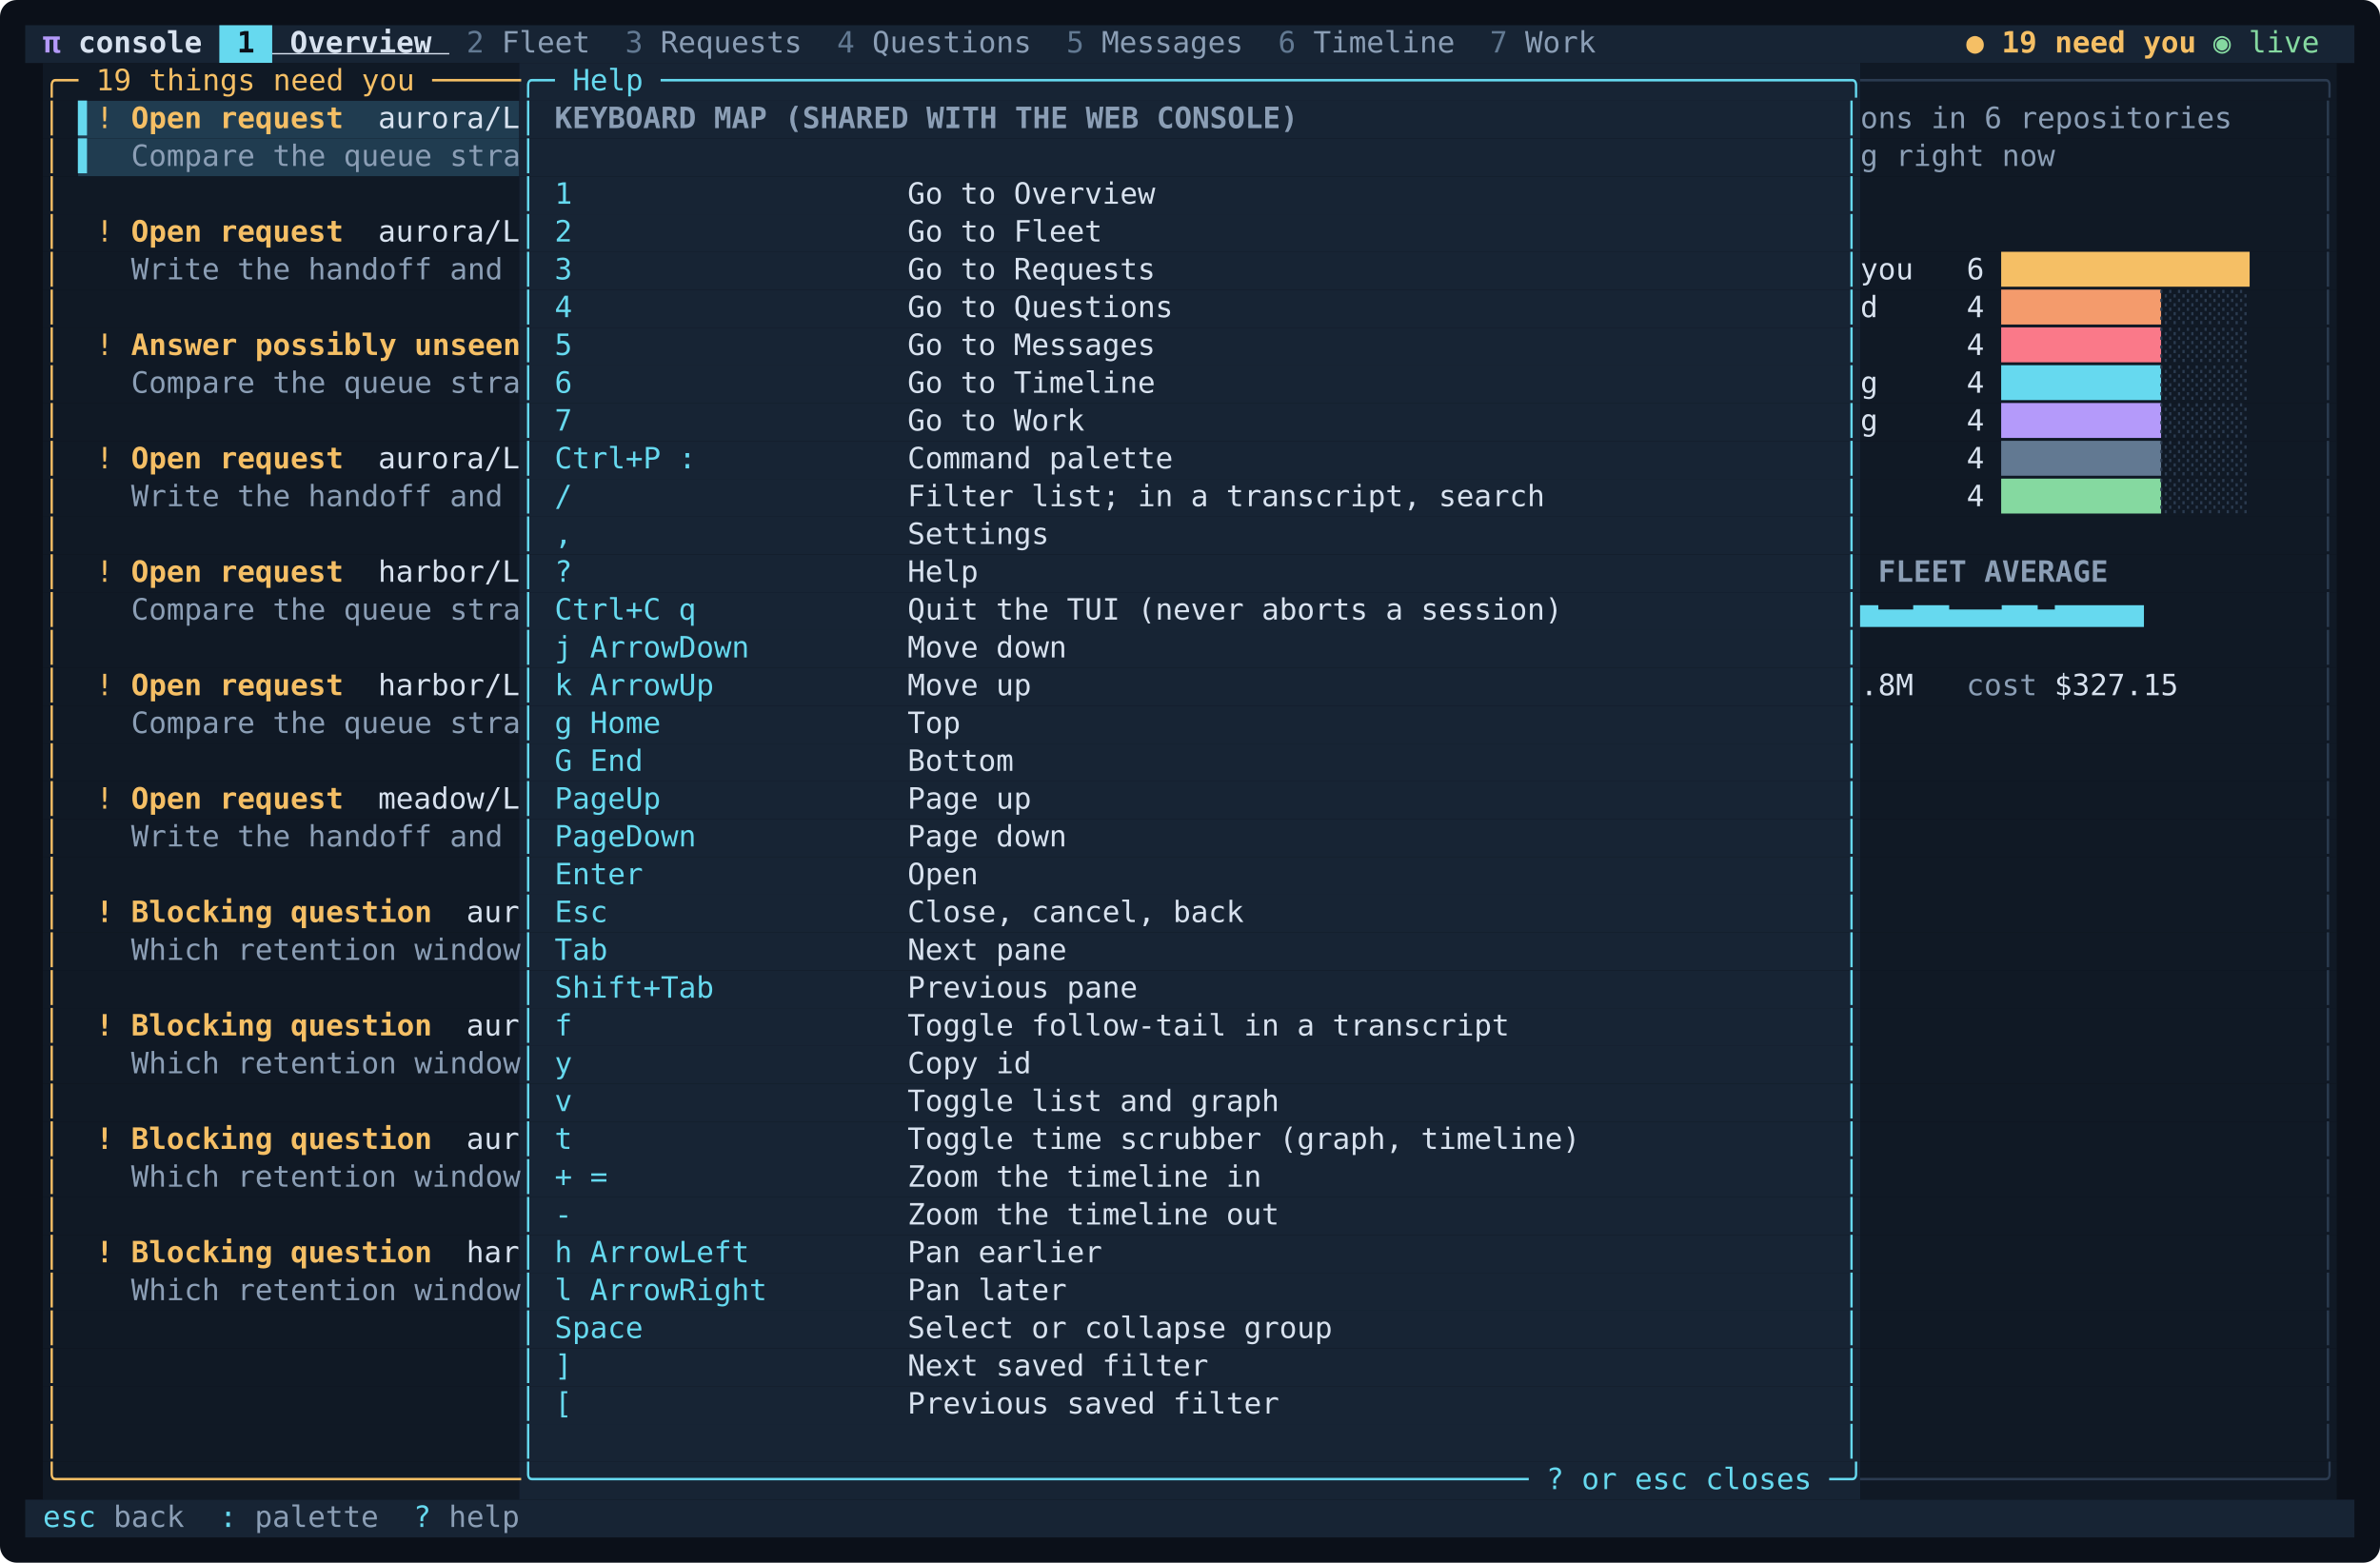
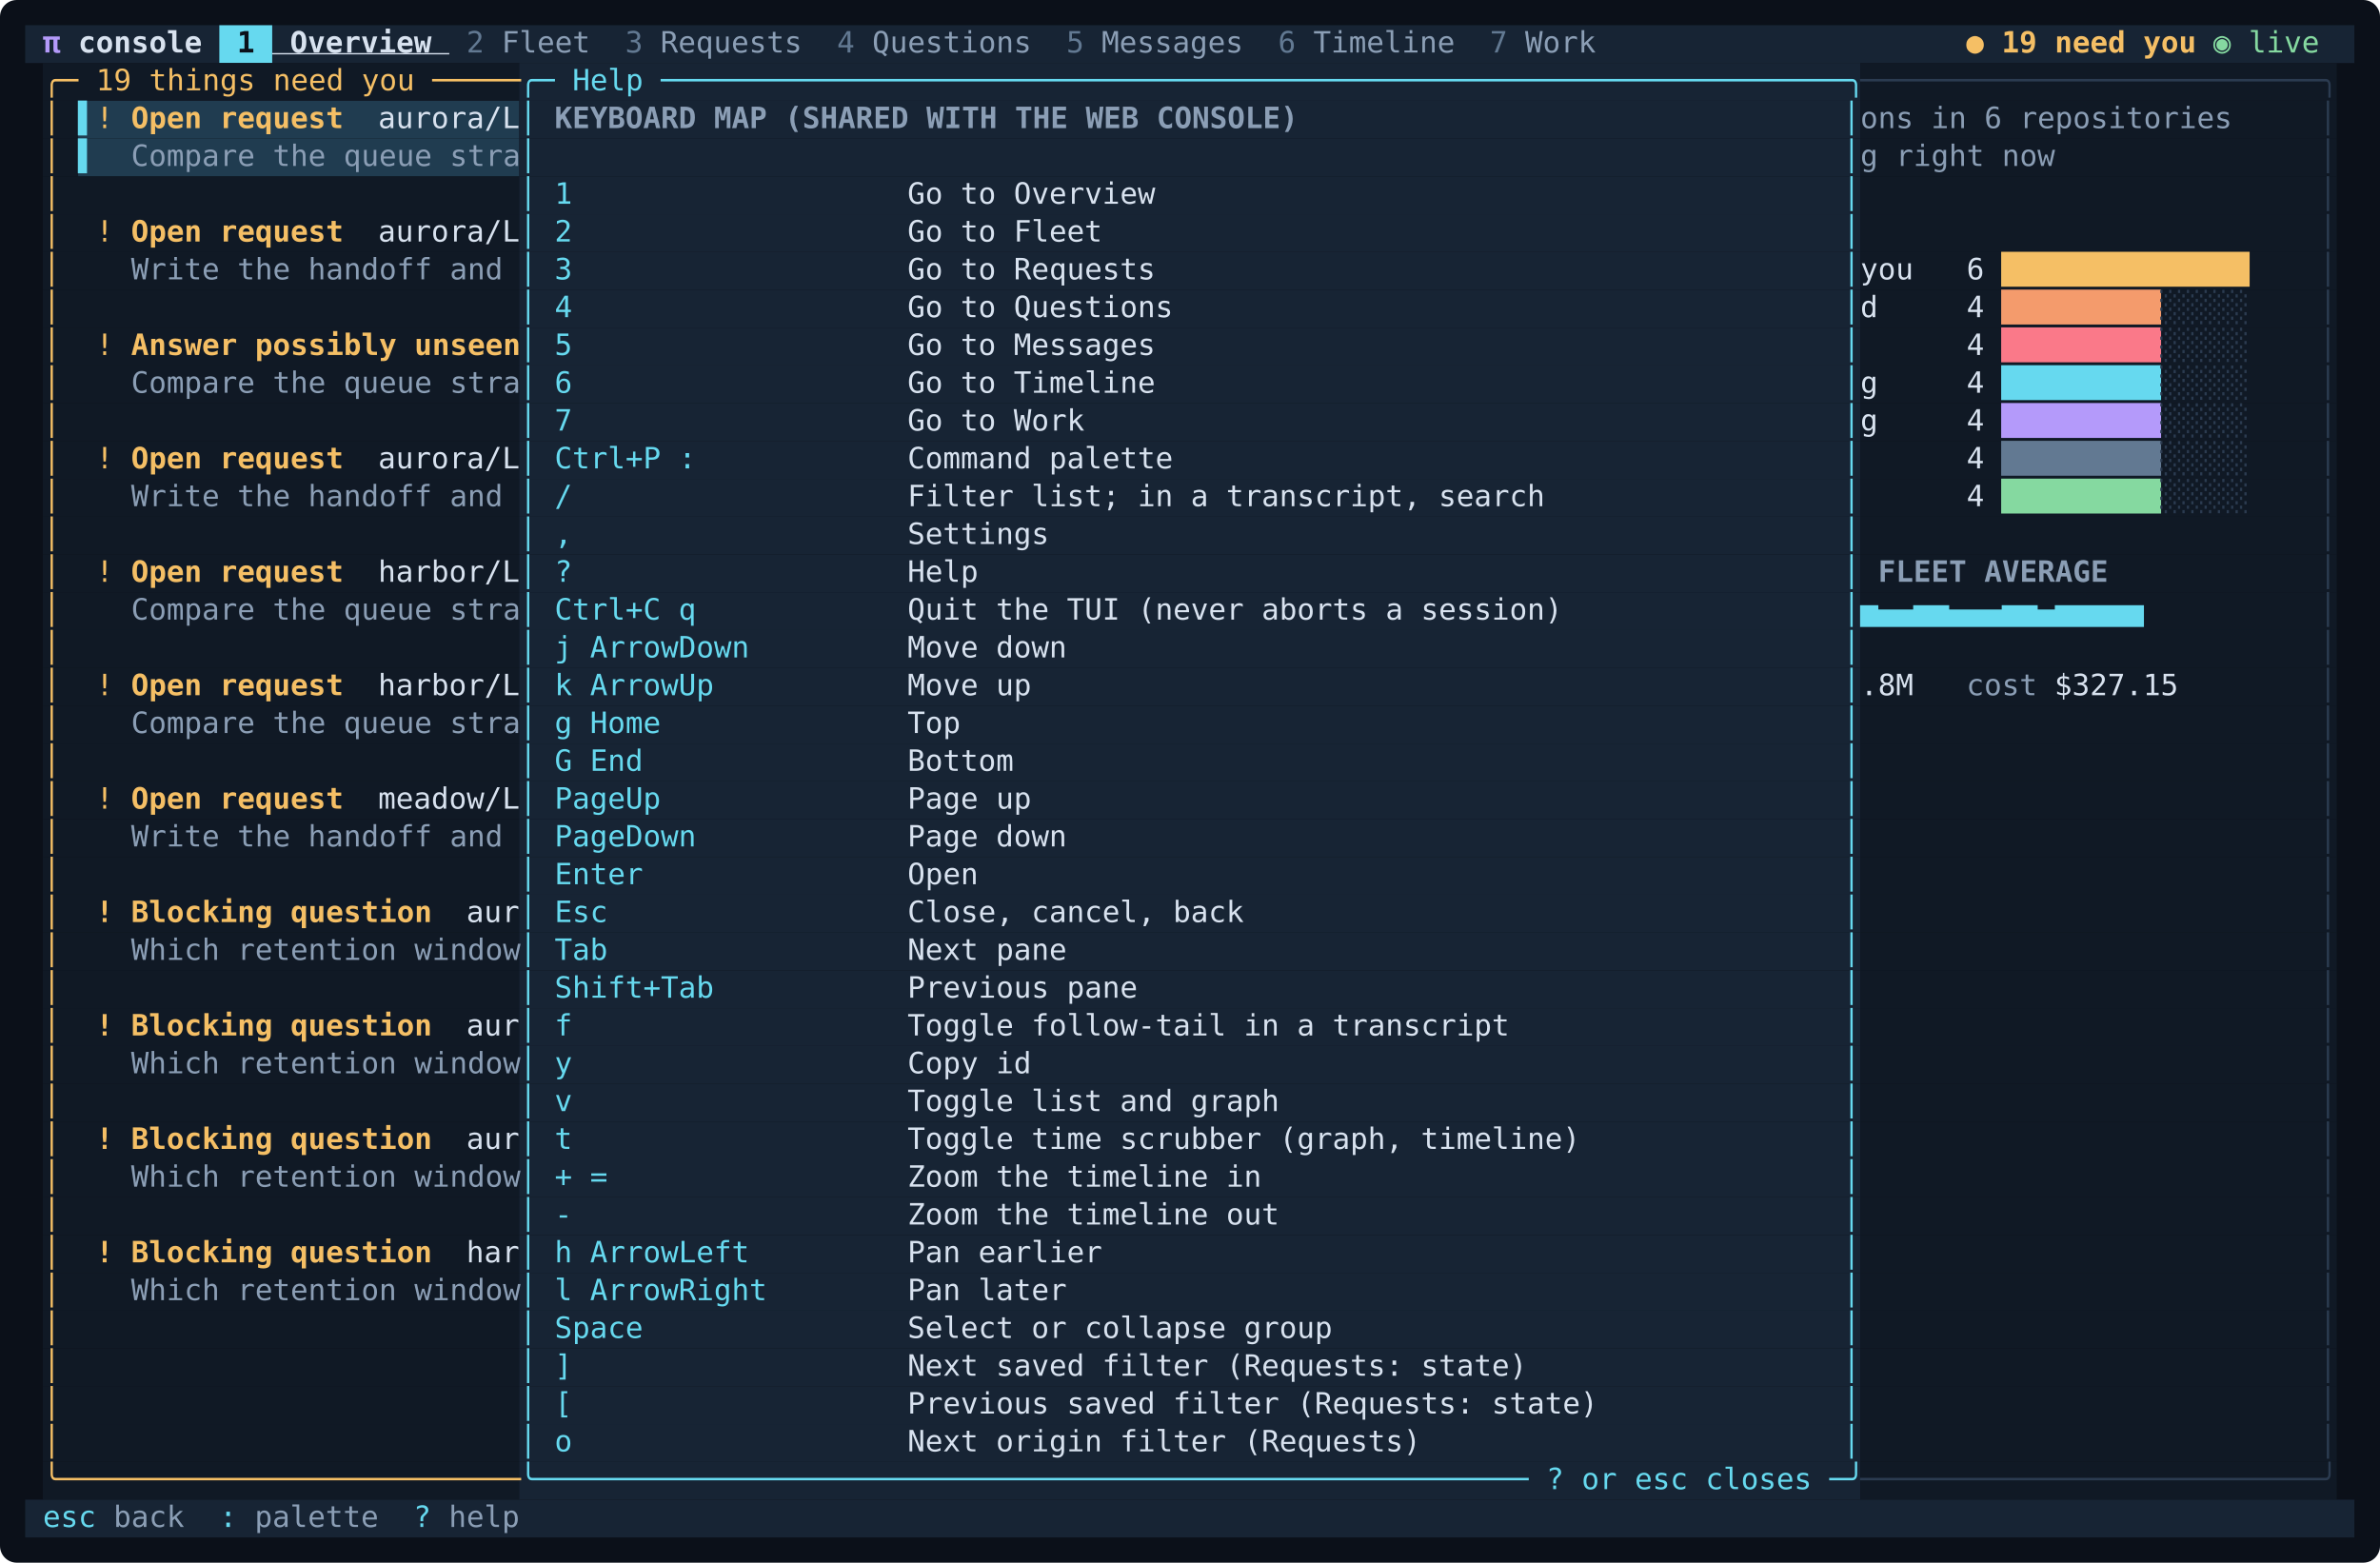
<svg xmlns="http://www.w3.org/2000/svg" width="1133" height="744" viewBox="0 0 1133 744" role="img" aria-label="Help: shared keymap">
  <rect width="100%" height="100%" rx="8" fill="#0b1019" />
  <rect x="12.0" y="12" width="92.4" height="18" fill="#172434" />
  <rect x="104.4" y="12" width="25.2" height="18" fill="#66d9ef" />
  <rect x="129.6" y="12" width="991.2" height="18" fill="#172434" />
  <rect x="20.4" y="30" width="226.8" height="18" fill="#101925" />
  <rect x="247.2" y="30" width="638.4" height="18" fill="#172434" />
  <rect x="885.6" y="30" width="226.8" height="18" fill="#101925" />
  <rect x="20.4" y="48" width="16.8" height="18" fill="#101925" />
  <rect x="37.2" y="48" width="210.0" height="18" fill="#203c50" />
  <rect x="247.2" y="48" width="638.4" height="18" fill="#172434" />
  <rect x="885.6" y="48" width="226.8" height="18" fill="#101925" />
  <rect x="20.4" y="66" width="16.8" height="18" fill="#101925" />
  <rect x="37.2" y="66" width="210.0" height="18" fill="#203c50" />
  <rect x="247.2" y="66" width="638.4" height="18" fill="#172434" />
  <rect x="885.6" y="66" width="226.8" height="18" fill="#101925" />
  <rect x="20.4" y="84" width="226.8" height="18" fill="#101925" />
  <rect x="247.2" y="84" width="638.4" height="18" fill="#172434" />
  <rect x="885.6" y="84" width="226.8" height="18" fill="#101925" />
  <rect x="20.4" y="102" width="226.8" height="18" fill="#101925" />
  <rect x="247.2" y="102" width="638.4" height="18" fill="#172434" />
  <rect x="885.6" y="102" width="226.8" height="18" fill="#101925" />
  <rect x="20.4" y="120" width="226.8" height="18" fill="#101925" />
  <rect x="247.2" y="120" width="638.4" height="18" fill="#172434" />
  <rect x="885.6" y="120" width="226.8" height="18" fill="#101925" />
  <rect x="20.4" y="138" width="226.8" height="18" fill="#101925" />
  <rect x="247.2" y="138" width="638.4" height="18" fill="#172434" />
  <rect x="885.6" y="138" width="226.8" height="18" fill="#101925" />
  <rect x="20.4" y="156" width="226.8" height="18" fill="#101925" />
  <rect x="247.2" y="156" width="638.4" height="18" fill="#172434" />
  <rect x="885.6" y="156" width="226.8" height="18" fill="#101925" />
  <rect x="20.4" y="174" width="226.8" height="18" fill="#101925" />
  <rect x="247.2" y="174" width="638.4" height="18" fill="#172434" />
  <rect x="885.6" y="174" width="226.8" height="18" fill="#101925" />
  <rect x="20.4" y="192" width="226.8" height="18" fill="#101925" />
  <rect x="247.2" y="192" width="638.4" height="18" fill="#172434" />
  <rect x="885.6" y="192" width="226.8" height="18" fill="#101925" />
  <rect x="20.4" y="210" width="226.8" height="18" fill="#101925" />
  <rect x="247.2" y="210" width="638.4" height="18" fill="#172434" />
  <rect x="885.6" y="210" width="226.8" height="18" fill="#101925" />
  <rect x="20.4" y="228" width="226.8" height="18" fill="#101925" />
  <rect x="247.2" y="228" width="638.4" height="18" fill="#172434" />
  <rect x="885.6" y="228" width="226.8" height="18" fill="#101925" />
  <rect x="20.4" y="246" width="226.8" height="18" fill="#101925" />
  <rect x="247.2" y="246" width="638.4" height="18" fill="#172434" />
  <rect x="885.6" y="246" width="226.8" height="18" fill="#101925" />
  <rect x="20.4" y="264" width="226.8" height="18" fill="#101925" />
  <rect x="247.2" y="264" width="638.4" height="18" fill="#172434" />
  <rect x="885.6" y="264" width="226.8" height="18" fill="#101925" />
  <rect x="20.4" y="282" width="226.8" height="18" fill="#101925" />
  <rect x="247.2" y="282" width="638.4" height="18" fill="#172434" />
  <rect x="885.6" y="282" width="226.8" height="18" fill="#101925" />
  <rect x="20.4" y="300" width="226.8" height="18" fill="#101925" />
  <rect x="247.2" y="300" width="638.4" height="18" fill="#172434" />
  <rect x="885.6" y="300" width="226.8" height="18" fill="#101925" />
  <rect x="20.4" y="318" width="226.8" height="18" fill="#101925" />
  <rect x="247.2" y="318" width="638.4" height="18" fill="#172434" />
  <rect x="885.6" y="318" width="226.8" height="18" fill="#101925" />
  <rect x="20.4" y="336" width="226.8" height="18" fill="#101925" />
  <rect x="247.2" y="336" width="638.4" height="18" fill="#172434" />
  <rect x="885.6" y="336" width="226.8" height="18" fill="#101925" />
  <rect x="20.4" y="354" width="226.8" height="18" fill="#101925" />
  <rect x="247.2" y="354" width="638.4" height="18" fill="#172434" />
  <rect x="885.6" y="354" width="226.8" height="18" fill="#101925" />
  <rect x="20.4" y="372" width="226.8" height="18" fill="#101925" />
  <rect x="247.2" y="372" width="638.4" height="18" fill="#172434" />
  <rect x="885.6" y="372" width="226.8" height="18" fill="#101925" />
  <rect x="20.4" y="390" width="226.8" height="18" fill="#101925" />
  <rect x="247.2" y="390" width="638.4" height="18" fill="#172434" />
  <rect x="885.6" y="390" width="226.8" height="18" fill="#101925" />
  <rect x="20.4" y="408" width="226.8" height="18" fill="#101925" />
  <rect x="247.2" y="408" width="638.4" height="18" fill="#172434" />
  <rect x="885.6" y="408" width="226.8" height="18" fill="#101925" />
  <rect x="20.4" y="426" width="226.8" height="18" fill="#101925" />
  <rect x="247.2" y="426" width="638.4" height="18" fill="#172434" />
  <rect x="885.6" y="426" width="226.8" height="18" fill="#101925" />
  <rect x="20.4" y="444" width="226.8" height="18" fill="#101925" />
  <rect x="247.2" y="444" width="638.4" height="18" fill="#172434" />
  <rect x="885.6" y="444" width="226.8" height="18" fill="#101925" />
  <rect x="20.4" y="462" width="226.8" height="18" fill="#101925" />
  <rect x="247.2" y="462" width="638.4" height="18" fill="#172434" />
  <rect x="885.6" y="462" width="226.8" height="18" fill="#101925" />
  <rect x="20.4" y="480" width="226.8" height="18" fill="#101925" />
  <rect x="247.2" y="480" width="638.4" height="18" fill="#172434" />
  <rect x="885.6" y="480" width="226.8" height="18" fill="#101925" />
  <rect x="20.4" y="498" width="226.8" height="18" fill="#101925" />
  <rect x="247.2" y="498" width="638.4" height="18" fill="#172434" />
  <rect x="885.6" y="498" width="226.8" height="18" fill="#101925" />
  <rect x="20.4" y="516" width="226.8" height="18" fill="#101925" />
  <rect x="247.2" y="516" width="638.4" height="18" fill="#172434" />
  <rect x="885.6" y="516" width="226.8" height="18" fill="#101925" />
  <rect x="20.4" y="534" width="226.8" height="18" fill="#101925" />
  <rect x="247.2" y="534" width="638.4" height="18" fill="#172434" />
  <rect x="885.6" y="534" width="226.8" height="18" fill="#101925" />
  <rect x="20.4" y="552" width="226.8" height="18" fill="#101925" />
  <rect x="247.2" y="552" width="638.4" height="18" fill="#172434" />
  <rect x="885.6" y="552" width="226.8" height="18" fill="#101925" />
  <rect x="20.4" y="570" width="226.8" height="18" fill="#101925" />
  <rect x="247.2" y="570" width="638.4" height="18" fill="#172434" />
  <rect x="885.6" y="570" width="226.8" height="18" fill="#101925" />
  <rect x="20.4" y="588" width="226.8" height="18" fill="#101925" />
  <rect x="247.2" y="588" width="638.4" height="18" fill="#172434" />
  <rect x="885.6" y="588" width="226.8" height="18" fill="#101925" />
  <rect x="20.4" y="606" width="226.8" height="18" fill="#101925" />
  <rect x="247.2" y="606" width="638.4" height="18" fill="#172434" />
  <rect x="885.6" y="606" width="226.8" height="18" fill="#101925" />
  <rect x="20.4" y="624" width="226.8" height="18" fill="#101925" />
  <rect x="247.2" y="624" width="638.4" height="18" fill="#172434" />
  <rect x="885.6" y="624" width="226.8" height="18" fill="#101925" />
  <rect x="20.4" y="642" width="226.8" height="18" fill="#101925" />
  <rect x="247.2" y="642" width="638.4" height="18" fill="#172434" />
  <rect x="885.6" y="642" width="226.8" height="18" fill="#101925" />
  <rect x="20.4" y="660" width="226.8" height="18" fill="#101925" />
  <rect x="247.2" y="660" width="638.4" height="18" fill="#172434" />
  <rect x="885.6" y="660" width="226.8" height="18" fill="#101925" />
  <rect x="20.4" y="678" width="226.8" height="18" fill="#101925" />
  <rect x="247.2" y="678" width="638.4" height="18" fill="#172434" />
  <rect x="885.6" y="678" width="226.8" height="18" fill="#101925" />
  <rect x="20.4" y="696" width="226.8" height="18" fill="#101925" />
  <rect x="247.2" y="696" width="638.4" height="18" fill="#172434" />
  <rect x="885.6" y="696" width="226.8" height="18" fill="#101925" />
  <rect x="12.0" y="714" width="1108.8" height="18" fill="#172434" />
  <g font-family="'JetBrains Mono','SF Mono',Menlo,Consolas,'DejaVu Sans Mono',monospace" font-size="14">
    <text x="20.4" y="25" fill="#b49afa" font-weight="700" xml:space="preserve">π </text>
    <text x="37.2" y="25" fill="#d8e2ef" font-weight="700" xml:space="preserve">console</text>
    <text x="104.4" y="25" fill="#0b1019" font-weight="700" xml:space="preserve"> 1 </text>
    <text x="129.6" y="25" fill="#d8e2ef" font-weight="700" text-decoration="underline" xml:space="preserve"> Overview </text>
    <text x="213.6" y="25" fill="#627992" xml:space="preserve"> 2 </text>
    <text x="238.8" y="25" fill="#8b9eb5" xml:space="preserve">Fleet </text>
    <text x="289.2" y="25" fill="#627992" xml:space="preserve"> 3 </text>
    <text x="314.4" y="25" fill="#8b9eb5" xml:space="preserve">Requests </text>
    <text x="390.0" y="25" fill="#627992" xml:space="preserve"> 4 </text>
    <text x="415.2" y="25" fill="#8b9eb5" xml:space="preserve">Questions </text>
    <text x="499.2" y="25" fill="#627992" xml:space="preserve"> 5 </text>
    <text x="524.4" y="25" fill="#8b9eb5" xml:space="preserve">Messages </text>
    <text x="600.0" y="25" fill="#627992" xml:space="preserve"> 6 </text>
    <text x="625.2" y="25" fill="#8b9eb5" xml:space="preserve">Timeline </text>
    <text x="700.8" y="25" fill="#627992" xml:space="preserve"> 7 </text>
    <text x="726.0" y="25" fill="#8b9eb5" xml:space="preserve">Work </text>
    <text x="936.0" y="25" fill="#f5bf65" font-weight="700" xml:space="preserve">● 19 need you </text>
    <text x="1053.6" y="25" fill="#85d9a0" xml:space="preserve">◉ live </text>
    <text x="20.4" y="43" fill="#f5bf65" xml:space="preserve">╭─ 19 things need you ─────</text>
    <text x="247.2" y="43" fill="#66d9ef" xml:space="preserve">╭─ Help ───────────────────────────────────────────────────────────────────╮</text>
    <text x="885.6" y="43" fill="#2b3b50" xml:space="preserve">──────────────────────────╮</text>
    <text x="20.4" y="61" fill="#f5bf65" xml:space="preserve">│</text>
    <text x="37.2" y="61" fill="#66d9ef" xml:space="preserve">▌</text>
    <text x="45.6" y="61" fill="#f5bf65" xml:space="preserve">!</text>
    <text x="62.4" y="61" fill="#f5bf65" font-weight="700" xml:space="preserve">Open request</text>
    <text x="180.0" y="61" fill="#d8e2ef" xml:space="preserve">aurora/L</text>
    <text x="247.2" y="61" fill="#66d9ef" xml:space="preserve">│</text>
    <text x="264.0" y="61" fill="#8b9eb5" font-weight="700" xml:space="preserve">KEYBOARD MAP (SHARED WITH THE WEB CONSOLE)</text>
    <text x="877.2" y="61" fill="#66d9ef" xml:space="preserve">│</text>
    <text x="885.6" y="61" fill="#8b9eb5" xml:space="preserve">ons in 6 repositories</text>
    <text x="1104.0" y="61" fill="#2b3b50" xml:space="preserve">│</text>
    <text x="20.4" y="79" fill="#f5bf65" xml:space="preserve">│</text>
    <text x="37.2" y="79" fill="#66d9ef" xml:space="preserve">▌</text>
    <text x="62.4" y="79" fill="#8b9eb5" xml:space="preserve">Compare the queue stra</text>
    <text x="247.2" y="79" fill="#66d9ef" xml:space="preserve">│</text>
    <text x="877.2" y="79" fill="#66d9ef" xml:space="preserve">│</text>
    <text x="885.6" y="79" fill="#8b9eb5" xml:space="preserve">g right now</text>
    <text x="1104.0" y="79" fill="#2b3b50" xml:space="preserve">│</text>
    <text x="20.4" y="97" fill="#f5bf65" xml:space="preserve">│</text>
    <text x="247.2" y="97" fill="#66d9ef" xml:space="preserve">│</text>
    <text x="264.0" y="97" fill="#66d9ef" xml:space="preserve">1                   </text>
    <text x="432.0" y="97" fill="#d8e2ef" xml:space="preserve">Go to Overview</text>
    <text x="877.2" y="97" fill="#66d9ef" xml:space="preserve">│</text>
    <text x="1104.0" y="97" fill="#2b3b50" xml:space="preserve">│</text>
    <text x="20.4" y="115" fill="#f5bf65" xml:space="preserve">│</text>
    <text x="45.6" y="115" fill="#f5bf65" xml:space="preserve">!</text>
    <text x="62.4" y="115" fill="#f5bf65" font-weight="700" xml:space="preserve">Open request</text>
    <text x="180.0" y="115" fill="#d8e2ef" xml:space="preserve">aurora/L</text>
    <text x="247.2" y="115" fill="#66d9ef" xml:space="preserve">│</text>
    <text x="264.0" y="115" fill="#66d9ef" xml:space="preserve">2                   </text>
    <text x="432.0" y="115" fill="#d8e2ef" xml:space="preserve">Go to Fleet</text>
    <text x="877.2" y="115" fill="#66d9ef" xml:space="preserve">│</text>
    <text x="1104.0" y="115" fill="#2b3b50" xml:space="preserve">│</text>
    <text x="20.4" y="133" fill="#f5bf65" xml:space="preserve">│</text>
    <text x="62.4" y="133" fill="#8b9eb5" xml:space="preserve">Write the handoff and </text>
    <text x="247.2" y="133" fill="#66d9ef" xml:space="preserve">│</text>
    <text x="264.0" y="133" fill="#66d9ef" xml:space="preserve">3                   </text>
    <text x="432.0" y="133" fill="#d8e2ef" xml:space="preserve">Go to Requests</text>
    <text x="877.2" y="133" fill="#66d9ef" xml:space="preserve">│</text>
    <text x="885.6" y="133" fill="#d8e2ef" xml:space="preserve">you   6</text>
    <text x="952.8" y="133" fill="#f5bf65" xml:space="preserve">██████████████</text>
    <text x="1104.0" y="133" fill="#2b3b50" xml:space="preserve">│</text>
    <text x="20.4" y="151" fill="#f5bf65" xml:space="preserve">│</text>
    <text x="247.2" y="151" fill="#66d9ef" xml:space="preserve">│</text>
    <text x="264.0" y="151" fill="#66d9ef" xml:space="preserve">4                   </text>
    <text x="432.0" y="151" fill="#d8e2ef" xml:space="preserve">Go to Questions</text>
    <text x="877.2" y="151" fill="#66d9ef" xml:space="preserve">│</text>
    <text x="885.6" y="151" fill="#d8e2ef" xml:space="preserve">d     4</text>
    <text x="952.8" y="151" fill="#f49b6c" xml:space="preserve">█████████</text>
    <text x="1028.4" y="151" fill="#2b3b50" xml:space="preserve">░░░░░</text>
    <text x="1104.0" y="151" fill="#2b3b50" xml:space="preserve">│</text>
    <text x="20.4" y="169" fill="#f5bf65" xml:space="preserve">│</text>
    <text x="45.6" y="169" fill="#f5bf65" xml:space="preserve">!</text>
    <text x="62.4" y="169" fill="#f5bf65" font-weight="700" xml:space="preserve">Answer possibly unseen</text>
    <text x="247.2" y="169" fill="#66d9ef" xml:space="preserve">│</text>
    <text x="264.0" y="169" fill="#66d9ef" xml:space="preserve">5                   </text>
    <text x="432.0" y="169" fill="#d8e2ef" xml:space="preserve">Go to Messages</text>
    <text x="877.2" y="169" fill="#66d9ef" xml:space="preserve">│</text>
    <text x="885.6" y="169" fill="#d8e2ef" xml:space="preserve">      4</text>
    <text x="952.8" y="169" fill="#fa7989" xml:space="preserve">█████████</text>
    <text x="1028.4" y="169" fill="#2b3b50" xml:space="preserve">░░░░░</text>
    <text x="1104.0" y="169" fill="#2b3b50" xml:space="preserve">│</text>
    <text x="20.4" y="187" fill="#f5bf65" xml:space="preserve">│</text>
    <text x="62.4" y="187" fill="#8b9eb5" xml:space="preserve">Compare the queue stra</text>
    <text x="247.2" y="187" fill="#66d9ef" xml:space="preserve">│</text>
    <text x="264.0" y="187" fill="#66d9ef" xml:space="preserve">6                   </text>
    <text x="432.0" y="187" fill="#d8e2ef" xml:space="preserve">Go to Timeline</text>
    <text x="877.2" y="187" fill="#66d9ef" xml:space="preserve">│</text>
    <text x="885.6" y="187" fill="#d8e2ef" xml:space="preserve">g     4</text>
    <text x="952.8" y="187" fill="#66d9ef" xml:space="preserve">█████████</text>
    <text x="1028.4" y="187" fill="#2b3b50" xml:space="preserve">░░░░░</text>
    <text x="1104.0" y="187" fill="#2b3b50" xml:space="preserve">│</text>
    <text x="20.4" y="205" fill="#f5bf65" xml:space="preserve">│</text>
    <text x="247.2" y="205" fill="#66d9ef" xml:space="preserve">│</text>
    <text x="264.0" y="205" fill="#66d9ef" xml:space="preserve">7                   </text>
    <text x="432.0" y="205" fill="#d8e2ef" xml:space="preserve">Go to Work</text>
    <text x="877.2" y="205" fill="#66d9ef" xml:space="preserve">│</text>
    <text x="885.6" y="205" fill="#d8e2ef" xml:space="preserve">g     4</text>
    <text x="952.8" y="205" fill="#b49afa" xml:space="preserve">█████████</text>
    <text x="1028.4" y="205" fill="#2b3b50" xml:space="preserve">░░░░░</text>
    <text x="1104.0" y="205" fill="#2b3b50" xml:space="preserve">│</text>
    <text x="20.4" y="223" fill="#f5bf65" xml:space="preserve">│</text>
    <text x="45.6" y="223" fill="#f5bf65" xml:space="preserve">!</text>
    <text x="62.4" y="223" fill="#f5bf65" font-weight="700" xml:space="preserve">Open request</text>
    <text x="180.0" y="223" fill="#d8e2ef" xml:space="preserve">aurora/L</text>
    <text x="247.2" y="223" fill="#66d9ef" xml:space="preserve">│</text>
    <text x="264.0" y="223" fill="#66d9ef" xml:space="preserve">Ctrl+P :            </text>
    <text x="432.0" y="223" fill="#d8e2ef" xml:space="preserve">Command palette</text>
    <text x="877.2" y="223" fill="#66d9ef" xml:space="preserve">│</text>
    <text x="885.6" y="223" fill="#d8e2ef" xml:space="preserve">      4</text>
    <text x="952.8" y="223" fill="#627992" xml:space="preserve">█████████</text>
    <text x="1028.4" y="223" fill="#2b3b50" xml:space="preserve">░░░░░</text>
    <text x="1104.0" y="223" fill="#2b3b50" xml:space="preserve">│</text>
    <text x="20.4" y="241" fill="#f5bf65" xml:space="preserve">│</text>
    <text x="62.4" y="241" fill="#8b9eb5" xml:space="preserve">Write the handoff and </text>
    <text x="247.2" y="241" fill="#66d9ef" xml:space="preserve">│</text>
    <text x="264.0" y="241" fill="#66d9ef" xml:space="preserve">/                   </text>
    <text x="432.0" y="241" fill="#d8e2ef" xml:space="preserve">Filter list; in a transcript, search</text>
    <text x="877.2" y="241" fill="#66d9ef" xml:space="preserve">│</text>
    <text x="885.6" y="241" fill="#d8e2ef" xml:space="preserve">      4</text>
    <text x="952.8" y="241" fill="#85d9a0" xml:space="preserve">█████████</text>
    <text x="1028.4" y="241" fill="#2b3b50" xml:space="preserve">░░░░░</text>
    <text x="1104.0" y="241" fill="#2b3b50" xml:space="preserve">│</text>
    <text x="20.4" y="259" fill="#f5bf65" xml:space="preserve">│</text>
    <text x="247.2" y="259" fill="#66d9ef" xml:space="preserve">│</text>
    <text x="264.0" y="259" fill="#66d9ef" xml:space="preserve">,                   </text>
    <text x="432.0" y="259" fill="#d8e2ef" xml:space="preserve">Settings</text>
    <text x="877.2" y="259" fill="#66d9ef" xml:space="preserve">│</text>
    <text x="1104.0" y="259" fill="#2b3b50" xml:space="preserve">│</text>
    <text x="20.4" y="277" fill="#f5bf65" xml:space="preserve">│</text>
    <text x="45.6" y="277" fill="#f5bf65" xml:space="preserve">!</text>
    <text x="62.4" y="277" fill="#f5bf65" font-weight="700" xml:space="preserve">Open request</text>
    <text x="180.0" y="277" fill="#d8e2ef" xml:space="preserve">harbor/L</text>
    <text x="247.2" y="277" fill="#66d9ef" xml:space="preserve">│</text>
    <text x="264.0" y="277" fill="#66d9ef" xml:space="preserve">?                   </text>
    <text x="432.0" y="277" fill="#d8e2ef" xml:space="preserve">Help</text>
    <text x="877.2" y="277" fill="#66d9ef" xml:space="preserve">│</text>
    <text x="885.6" y="277" fill="#8b9eb5" font-weight="700" xml:space="preserve"> FLEET AVERAGE</text>
    <text x="1104.0" y="277" fill="#2b3b50" xml:space="preserve">│</text>
    <text x="20.4" y="295" fill="#f5bf65" xml:space="preserve">│</text>
    <text x="62.4" y="295" fill="#8b9eb5" xml:space="preserve">Compare the queue stra</text>
    <text x="247.2" y="295" fill="#66d9ef" xml:space="preserve">│</text>
    <text x="264.0" y="295" fill="#66d9ef" xml:space="preserve">Ctrl+C q            </text>
    <text x="432.0" y="295" fill="#d8e2ef" xml:space="preserve">Quit the TUI (never aborts a session)</text>
    <text x="877.2" y="295" fill="#66d9ef" xml:space="preserve">│▅▄▄▅▅▄▄▄▅▅▄▅▅▅▅▅</text>
    <text x="1104.0" y="295" fill="#2b3b50" xml:space="preserve">│</text>
    <text x="20.4" y="313" fill="#f5bf65" xml:space="preserve">│</text>
    <text x="247.2" y="313" fill="#66d9ef" xml:space="preserve">│</text>
    <text x="264.0" y="313" fill="#66d9ef" xml:space="preserve">j ArrowDown         </text>
    <text x="432.0" y="313" fill="#d8e2ef" xml:space="preserve">Move down</text>
    <text x="877.2" y="313" fill="#66d9ef" xml:space="preserve">│</text>
    <text x="1104.0" y="313" fill="#2b3b50" xml:space="preserve">│</text>
    <text x="20.4" y="331" fill="#f5bf65" xml:space="preserve">│</text>
    <text x="45.6" y="331" fill="#f5bf65" xml:space="preserve">!</text>
    <text x="62.4" y="331" fill="#f5bf65" font-weight="700" xml:space="preserve">Open request</text>
    <text x="180.0" y="331" fill="#d8e2ef" xml:space="preserve">harbor/L</text>
    <text x="247.2" y="331" fill="#66d9ef" xml:space="preserve">│</text>
    <text x="264.0" y="331" fill="#66d9ef" xml:space="preserve">k ArrowUp           </text>
    <text x="432.0" y="331" fill="#d8e2ef" xml:space="preserve">Move up</text>
    <text x="877.2" y="331" fill="#66d9ef" xml:space="preserve">│</text>
    <text x="885.6" y="331" fill="#d8e2ef" xml:space="preserve">.8M</text>
    <text x="910.8" y="331" fill="#8b9eb5" xml:space="preserve">   cost </text>
    <text x="978.0" y="331" fill="#d8e2ef" xml:space="preserve">$327.15</text>
    <text x="1104.0" y="331" fill="#2b3b50" xml:space="preserve">│</text>
    <text x="20.4" y="349" fill="#f5bf65" xml:space="preserve">│</text>
    <text x="62.4" y="349" fill="#8b9eb5" xml:space="preserve">Compare the queue stra</text>
    <text x="247.2" y="349" fill="#66d9ef" xml:space="preserve">│</text>
    <text x="264.0" y="349" fill="#66d9ef" xml:space="preserve">g Home              </text>
    <text x="432.0" y="349" fill="#d8e2ef" xml:space="preserve">Top</text>
    <text x="877.2" y="349" fill="#66d9ef" xml:space="preserve">│</text>
    <text x="1104.0" y="349" fill="#2b3b50" xml:space="preserve">│</text>
    <text x="20.4" y="367" fill="#f5bf65" xml:space="preserve">│</text>
    <text x="247.2" y="367" fill="#66d9ef" xml:space="preserve">│</text>
    <text x="264.0" y="367" fill="#66d9ef" xml:space="preserve">G End               </text>
    <text x="432.0" y="367" fill="#d8e2ef" xml:space="preserve">Bottom</text>
    <text x="877.2" y="367" fill="#66d9ef" xml:space="preserve">│</text>
    <text x="1104.0" y="367" fill="#2b3b50" xml:space="preserve">│</text>
    <text x="20.4" y="385" fill="#f5bf65" xml:space="preserve">│</text>
    <text x="45.6" y="385" fill="#f5bf65" xml:space="preserve">!</text>
    <text x="62.4" y="385" fill="#f5bf65" font-weight="700" xml:space="preserve">Open request</text>
    <text x="180.0" y="385" fill="#d8e2ef" xml:space="preserve">meadow/L</text>
    <text x="247.2" y="385" fill="#66d9ef" xml:space="preserve">│</text>
    <text x="264.0" y="385" fill="#66d9ef" xml:space="preserve">PageUp              </text>
    <text x="432.0" y="385" fill="#d8e2ef" xml:space="preserve">Page up</text>
    <text x="877.2" y="385" fill="#66d9ef" xml:space="preserve">│</text>
    <text x="1104.0" y="385" fill="#2b3b50" xml:space="preserve">│</text>
    <text x="20.4" y="403" fill="#f5bf65" xml:space="preserve">│</text>
    <text x="62.4" y="403" fill="#8b9eb5" xml:space="preserve">Write the handoff and </text>
    <text x="247.2" y="403" fill="#66d9ef" xml:space="preserve">│</text>
    <text x="264.0" y="403" fill="#66d9ef" xml:space="preserve">PageDown            </text>
    <text x="432.0" y="403" fill="#d8e2ef" xml:space="preserve">Page down</text>
    <text x="877.2" y="403" fill="#66d9ef" xml:space="preserve">│</text>
    <text x="1104.0" y="403" fill="#2b3b50" xml:space="preserve">│</text>
    <text x="20.4" y="421" fill="#f5bf65" xml:space="preserve">│</text>
    <text x="247.2" y="421" fill="#66d9ef" xml:space="preserve">│</text>
    <text x="264.0" y="421" fill="#66d9ef" xml:space="preserve">Enter               </text>
    <text x="432.0" y="421" fill="#d8e2ef" xml:space="preserve">Open</text>
    <text x="877.2" y="421" fill="#66d9ef" xml:space="preserve">│</text>
    <text x="1104.0" y="421" fill="#2b3b50" xml:space="preserve">│</text>
    <text x="20.4" y="439" fill="#f5bf65" xml:space="preserve">│</text>
    <text x="45.6" y="439" fill="#f5bf65" font-weight="700" xml:space="preserve">!</text>
    <text x="62.4" y="439" fill="#f5bf65" font-weight="700" xml:space="preserve">Blocking question</text>
    <text x="222.0" y="439" fill="#d8e2ef" xml:space="preserve">aur</text>
    <text x="247.2" y="439" fill="#66d9ef" xml:space="preserve">│</text>
    <text x="264.0" y="439" fill="#66d9ef" xml:space="preserve">Esc                 </text>
    <text x="432.0" y="439" fill="#d8e2ef" xml:space="preserve">Close, cancel, back</text>
    <text x="877.2" y="439" fill="#66d9ef" xml:space="preserve">│</text>
    <text x="1104.0" y="439" fill="#2b3b50" xml:space="preserve">│</text>
    <text x="20.4" y="457" fill="#f5bf65" xml:space="preserve">│</text>
    <text x="62.4" y="457" fill="#8b9eb5" xml:space="preserve">Which retention window</text>
    <text x="247.2" y="457" fill="#66d9ef" xml:space="preserve">│</text>
    <text x="264.0" y="457" fill="#66d9ef" xml:space="preserve">Tab                 </text>
    <text x="432.0" y="457" fill="#d8e2ef" xml:space="preserve">Next pane</text>
    <text x="877.2" y="457" fill="#66d9ef" xml:space="preserve">│</text>
    <text x="1104.0" y="457" fill="#2b3b50" xml:space="preserve">│</text>
    <text x="20.4" y="475" fill="#f5bf65" xml:space="preserve">│</text>
    <text x="247.2" y="475" fill="#66d9ef" xml:space="preserve">│</text>
    <text x="264.0" y="475" fill="#66d9ef" xml:space="preserve">Shift+Tab           </text>
    <text x="432.0" y="475" fill="#d8e2ef" xml:space="preserve">Previous pane</text>
    <text x="877.2" y="475" fill="#66d9ef" xml:space="preserve">│</text>
    <text x="1104.0" y="475" fill="#2b3b50" xml:space="preserve">│</text>
    <text x="20.4" y="493" fill="#f5bf65" xml:space="preserve">│</text>
    <text x="45.6" y="493" fill="#f5bf65" font-weight="700" xml:space="preserve">!</text>
    <text x="62.4" y="493" fill="#f5bf65" font-weight="700" xml:space="preserve">Blocking question</text>
    <text x="222.0" y="493" fill="#d8e2ef" xml:space="preserve">aur</text>
    <text x="247.2" y="493" fill="#66d9ef" xml:space="preserve">│</text>
    <text x="264.0" y="493" fill="#66d9ef" xml:space="preserve">f                   </text>
    <text x="432.0" y="493" fill="#d8e2ef" xml:space="preserve">Toggle follow-tail in a transcript</text>
    <text x="877.2" y="493" fill="#66d9ef" xml:space="preserve">│</text>
    <text x="1104.0" y="493" fill="#2b3b50" xml:space="preserve">│</text>
    <text x="20.4" y="511" fill="#f5bf65" xml:space="preserve">│</text>
    <text x="62.4" y="511" fill="#8b9eb5" xml:space="preserve">Which retention window</text>
    <text x="247.2" y="511" fill="#66d9ef" xml:space="preserve">│</text>
    <text x="264.0" y="511" fill="#66d9ef" xml:space="preserve">y                   </text>
    <text x="432.0" y="511" fill="#d8e2ef" xml:space="preserve">Copy id</text>
    <text x="877.2" y="511" fill="#66d9ef" xml:space="preserve">│</text>
    <text x="1104.0" y="511" fill="#2b3b50" xml:space="preserve">│</text>
    <text x="20.4" y="529" fill="#f5bf65" xml:space="preserve">│</text>
    <text x="247.2" y="529" fill="#66d9ef" xml:space="preserve">│</text>
    <text x="264.0" y="529" fill="#66d9ef" xml:space="preserve">v                   </text>
    <text x="432.0" y="529" fill="#d8e2ef" xml:space="preserve">Toggle list and graph</text>
    <text x="877.2" y="529" fill="#66d9ef" xml:space="preserve">│</text>
    <text x="1104.0" y="529" fill="#2b3b50" xml:space="preserve">│</text>
    <text x="20.4" y="547" fill="#f5bf65" xml:space="preserve">│</text>
    <text x="45.6" y="547" fill="#f5bf65" font-weight="700" xml:space="preserve">!</text>
    <text x="62.4" y="547" fill="#f5bf65" font-weight="700" xml:space="preserve">Blocking question</text>
    <text x="222.0" y="547" fill="#d8e2ef" xml:space="preserve">aur</text>
    <text x="247.2" y="547" fill="#66d9ef" xml:space="preserve">│</text>
    <text x="264.0" y="547" fill="#66d9ef" xml:space="preserve">t                   </text>
    <text x="432.0" y="547" fill="#d8e2ef" xml:space="preserve">Toggle time scrubber (graph, timeline)</text>
    <text x="877.2" y="547" fill="#66d9ef" xml:space="preserve">│</text>
    <text x="1104.0" y="547" fill="#2b3b50" xml:space="preserve">│</text>
    <text x="20.4" y="565" fill="#f5bf65" xml:space="preserve">│</text>
    <text x="62.4" y="565" fill="#8b9eb5" xml:space="preserve">Which retention window</text>
    <text x="247.2" y="565" fill="#66d9ef" xml:space="preserve">│</text>
    <text x="264.0" y="565" fill="#66d9ef" xml:space="preserve">+ =                 </text>
    <text x="432.0" y="565" fill="#d8e2ef" xml:space="preserve">Zoom the timeline in</text>
    <text x="877.2" y="565" fill="#66d9ef" xml:space="preserve">│</text>
    <text x="1104.0" y="565" fill="#2b3b50" xml:space="preserve">│</text>
    <text x="20.4" y="583" fill="#f5bf65" xml:space="preserve">│</text>
    <text x="247.2" y="583" fill="#66d9ef" xml:space="preserve">│</text>
    <text x="264.0" y="583" fill="#66d9ef" xml:space="preserve">-                   </text>
    <text x="432.0" y="583" fill="#d8e2ef" xml:space="preserve">Zoom the timeline out</text>
    <text x="877.2" y="583" fill="#66d9ef" xml:space="preserve">│</text>
    <text x="1104.0" y="583" fill="#2b3b50" xml:space="preserve">│</text>
    <text x="20.4" y="601" fill="#f5bf65" xml:space="preserve">│</text>
    <text x="45.6" y="601" fill="#f5bf65" font-weight="700" xml:space="preserve">!</text>
    <text x="62.4" y="601" fill="#f5bf65" font-weight="700" xml:space="preserve">Blocking question</text>
    <text x="222.0" y="601" fill="#d8e2ef" xml:space="preserve">har</text>
    <text x="247.2" y="601" fill="#66d9ef" xml:space="preserve">│</text>
    <text x="264.0" y="601" fill="#66d9ef" xml:space="preserve">h ArrowLeft         </text>
    <text x="432.0" y="601" fill="#d8e2ef" xml:space="preserve">Pan earlier</text>
    <text x="877.2" y="601" fill="#66d9ef" xml:space="preserve">│</text>
    <text x="1104.0" y="601" fill="#2b3b50" xml:space="preserve">│</text>
    <text x="20.4" y="619" fill="#f5bf65" xml:space="preserve">│</text>
    <text x="62.4" y="619" fill="#8b9eb5" xml:space="preserve">Which retention window</text>
    <text x="247.2" y="619" fill="#66d9ef" xml:space="preserve">│</text>
    <text x="264.0" y="619" fill="#66d9ef" xml:space="preserve">l ArrowRight        </text>
    <text x="432.0" y="619" fill="#d8e2ef" xml:space="preserve">Pan later</text>
    <text x="877.2" y="619" fill="#66d9ef" xml:space="preserve">│</text>
    <text x="1104.0" y="619" fill="#2b3b50" xml:space="preserve">│</text>
    <text x="20.4" y="637" fill="#f5bf65" xml:space="preserve">│</text>
    <text x="247.2" y="637" fill="#66d9ef" xml:space="preserve">│</text>
    <text x="264.0" y="637" fill="#66d9ef" xml:space="preserve">Space               </text>
    <text x="432.0" y="637" fill="#d8e2ef" xml:space="preserve">Select or collapse group</text>
    <text x="877.2" y="637" fill="#66d9ef" xml:space="preserve">│</text>
    <text x="1104.0" y="637" fill="#2b3b50" xml:space="preserve">│</text>
    <text x="20.4" y="655" fill="#f5bf65" xml:space="preserve">│</text>
    <text x="247.2" y="655" fill="#66d9ef" xml:space="preserve">│</text>
    <text x="264.0" y="655" fill="#66d9ef" xml:space="preserve">]                   </text>
-     <text x="432.0" y="655" fill="#d8e2ef" xml:space="preserve">Next saved filter</text>
+     <text x="432.0" y="655" fill="#d8e2ef" xml:space="preserve">Next saved filter (Requests: state)</text>
    <text x="877.2" y="655" fill="#66d9ef" xml:space="preserve">│</text>
    <text x="1104.0" y="655" fill="#2b3b50" xml:space="preserve">│</text>
    <text x="20.4" y="673" fill="#f5bf65" xml:space="preserve">│</text>
    <text x="247.2" y="673" fill="#66d9ef" xml:space="preserve">│</text>
    <text x="264.0" y="673" fill="#66d9ef" xml:space="preserve">[                   </text>
-     <text x="432.0" y="673" fill="#d8e2ef" xml:space="preserve">Previous saved filter</text>
+     <text x="432.0" y="673" fill="#d8e2ef" xml:space="preserve">Previous saved filter (Requests: state)</text>
    <text x="877.2" y="673" fill="#66d9ef" xml:space="preserve">│</text>
    <text x="1104.0" y="673" fill="#2b3b50" xml:space="preserve">│</text>
    <text x="20.4" y="691" fill="#f5bf65" xml:space="preserve">│</text>
    <text x="247.2" y="691" fill="#66d9ef" xml:space="preserve">│</text>
+     <text x="264.0" y="691" fill="#66d9ef" xml:space="preserve">o                   </text>
+     <text x="432.0" y="691" fill="#d8e2ef" xml:space="preserve">Next origin filter (Requests)</text>
    <text x="877.2" y="691" fill="#66d9ef" xml:space="preserve">│</text>
    <text x="1104.0" y="691" fill="#2b3b50" xml:space="preserve">│</text>
    <text x="20.4" y="709" fill="#f5bf65" xml:space="preserve">╰──────────────────────────</text>
    <text x="247.2" y="709" fill="#66d9ef" xml:space="preserve">╰──────────────────────────────────────────────────────── ? or esc closes ─╯</text>
    <text x="885.6" y="709" fill="#2b3b50" xml:space="preserve">──────────────────────────╯</text>
    <text x="20.4" y="727" fill="#66d9ef" xml:space="preserve">esc</text>
    <text x="45.6" y="727" fill="#8b9eb5" xml:space="preserve"> back  </text>
    <text x="104.4" y="727" fill="#66d9ef" xml:space="preserve">:</text>
    <text x="112.8" y="727" fill="#8b9eb5" xml:space="preserve"> palette  </text>
    <text x="196.8" y="727" fill="#66d9ef" xml:space="preserve">?</text>
    <text x="205.2" y="727" fill="#8b9eb5" xml:space="preserve"> help  </text>
  </g>
</svg>
